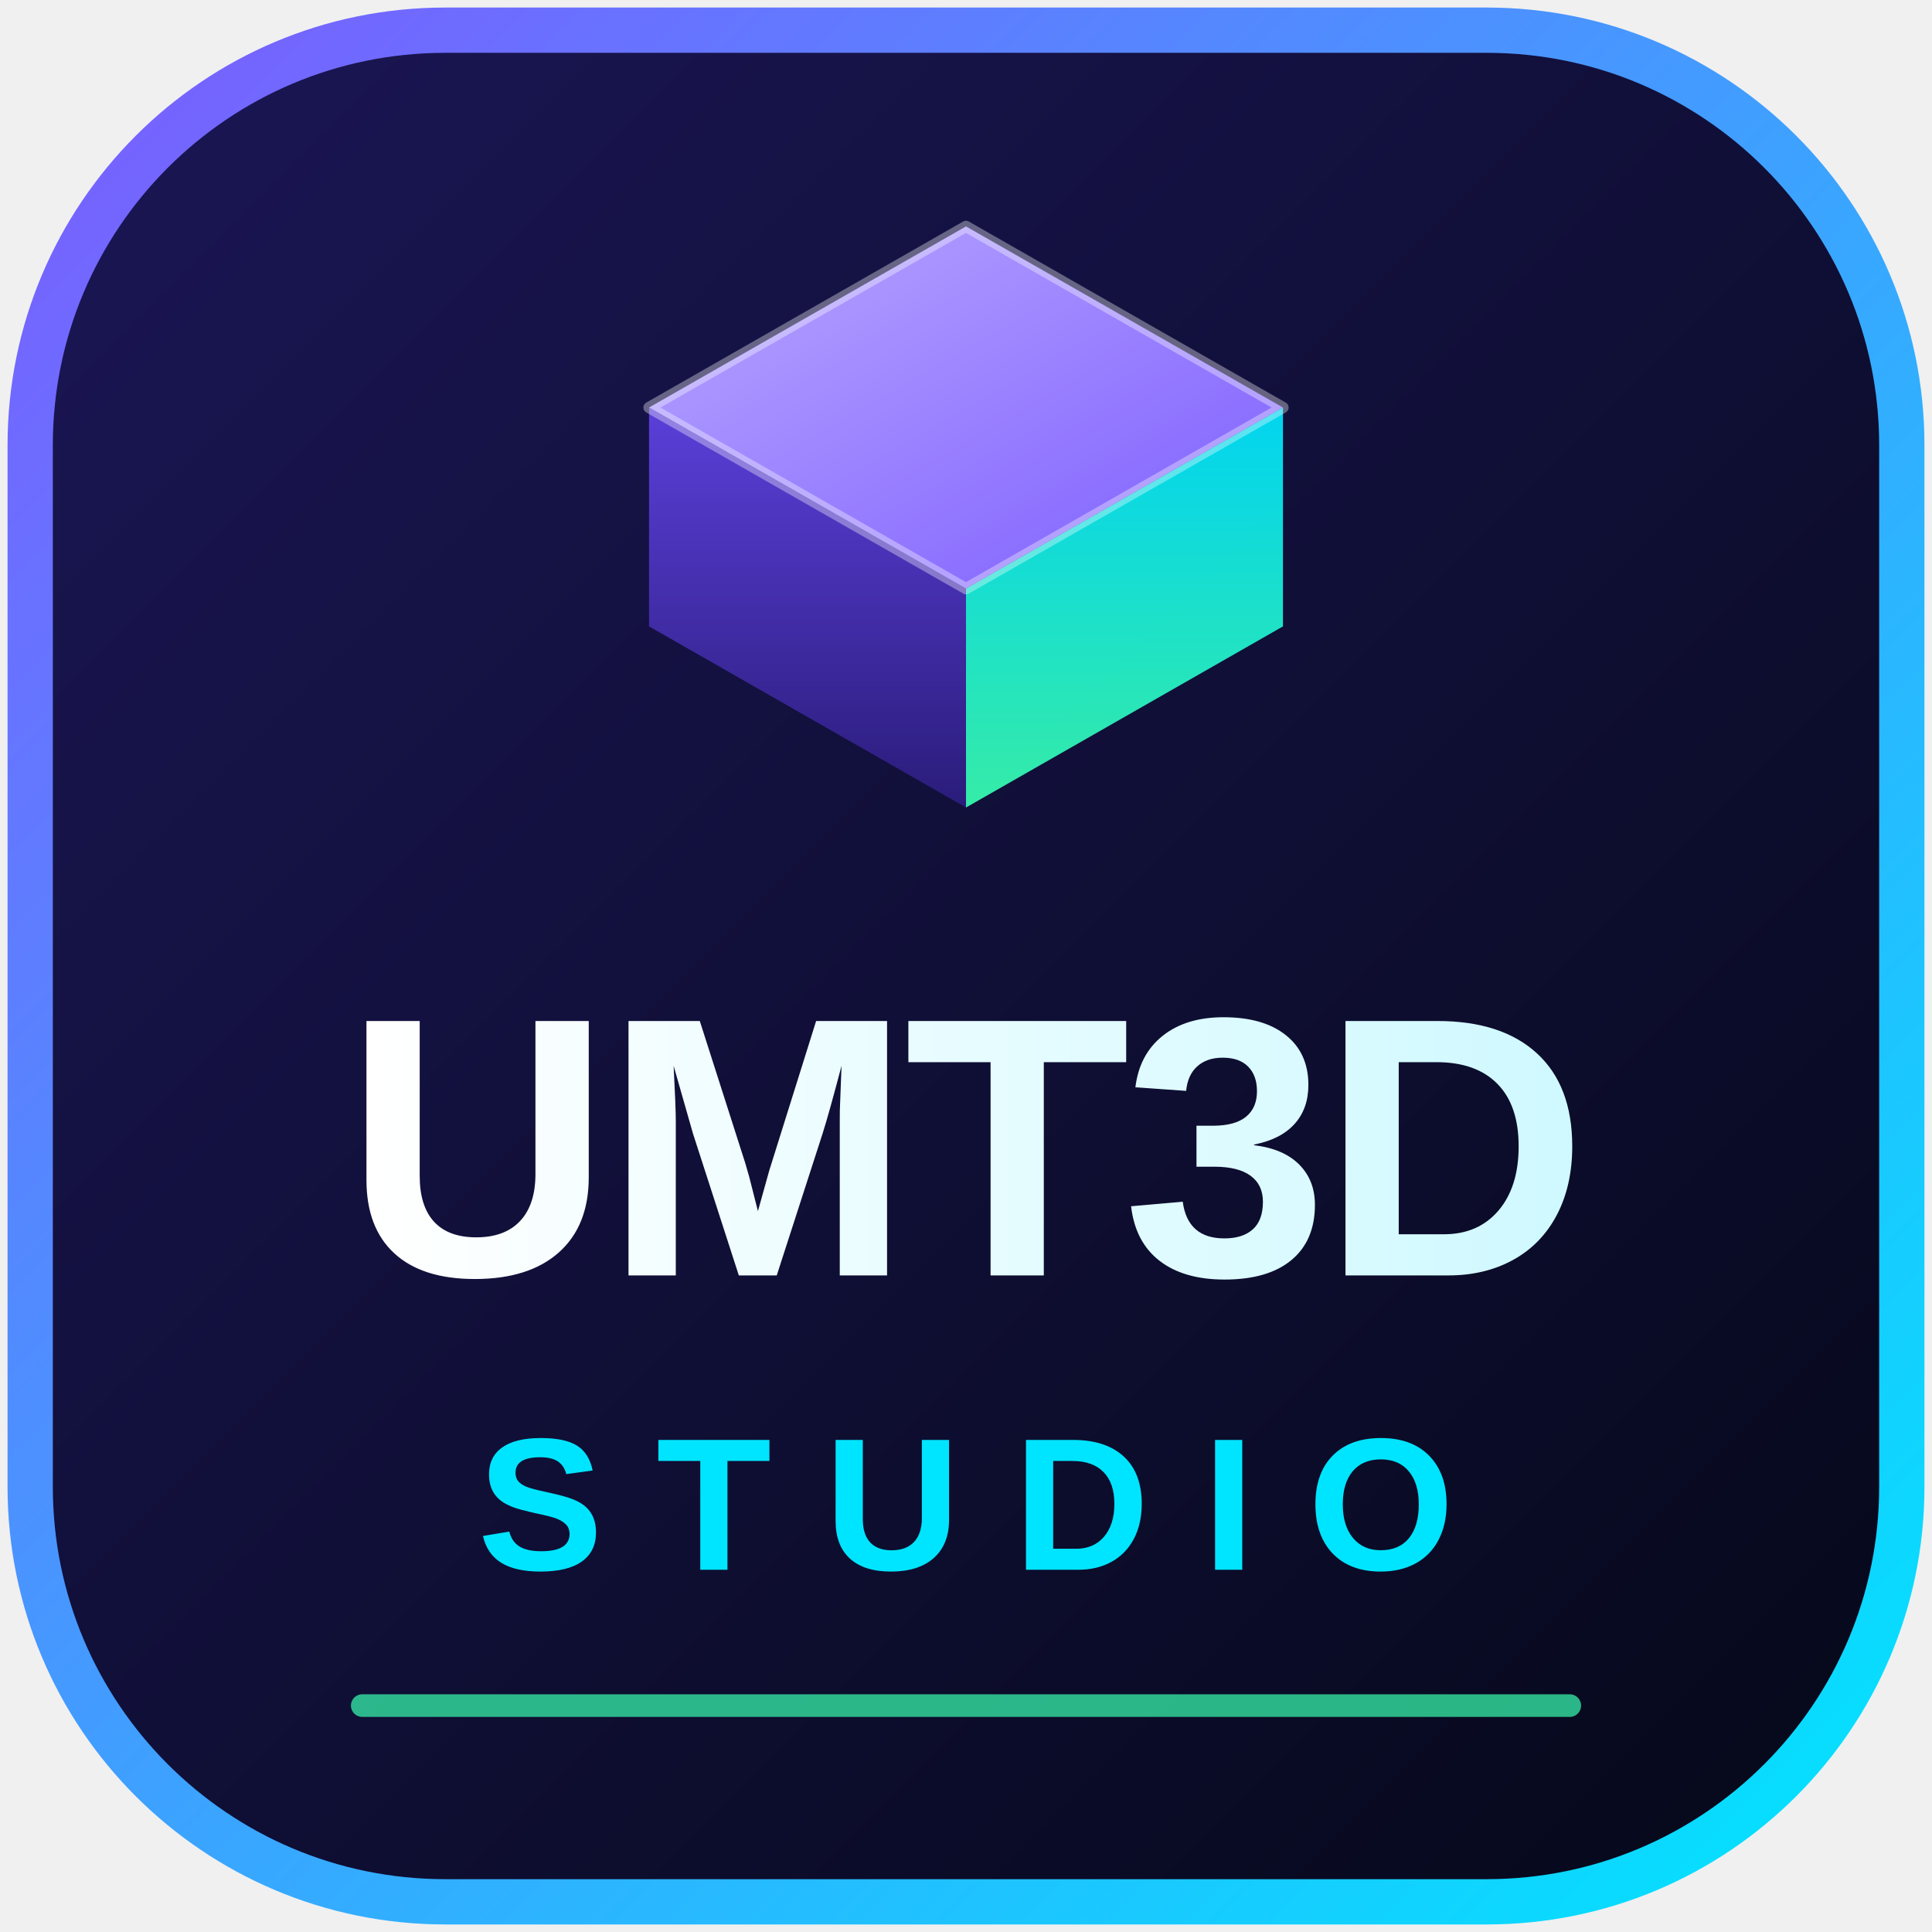
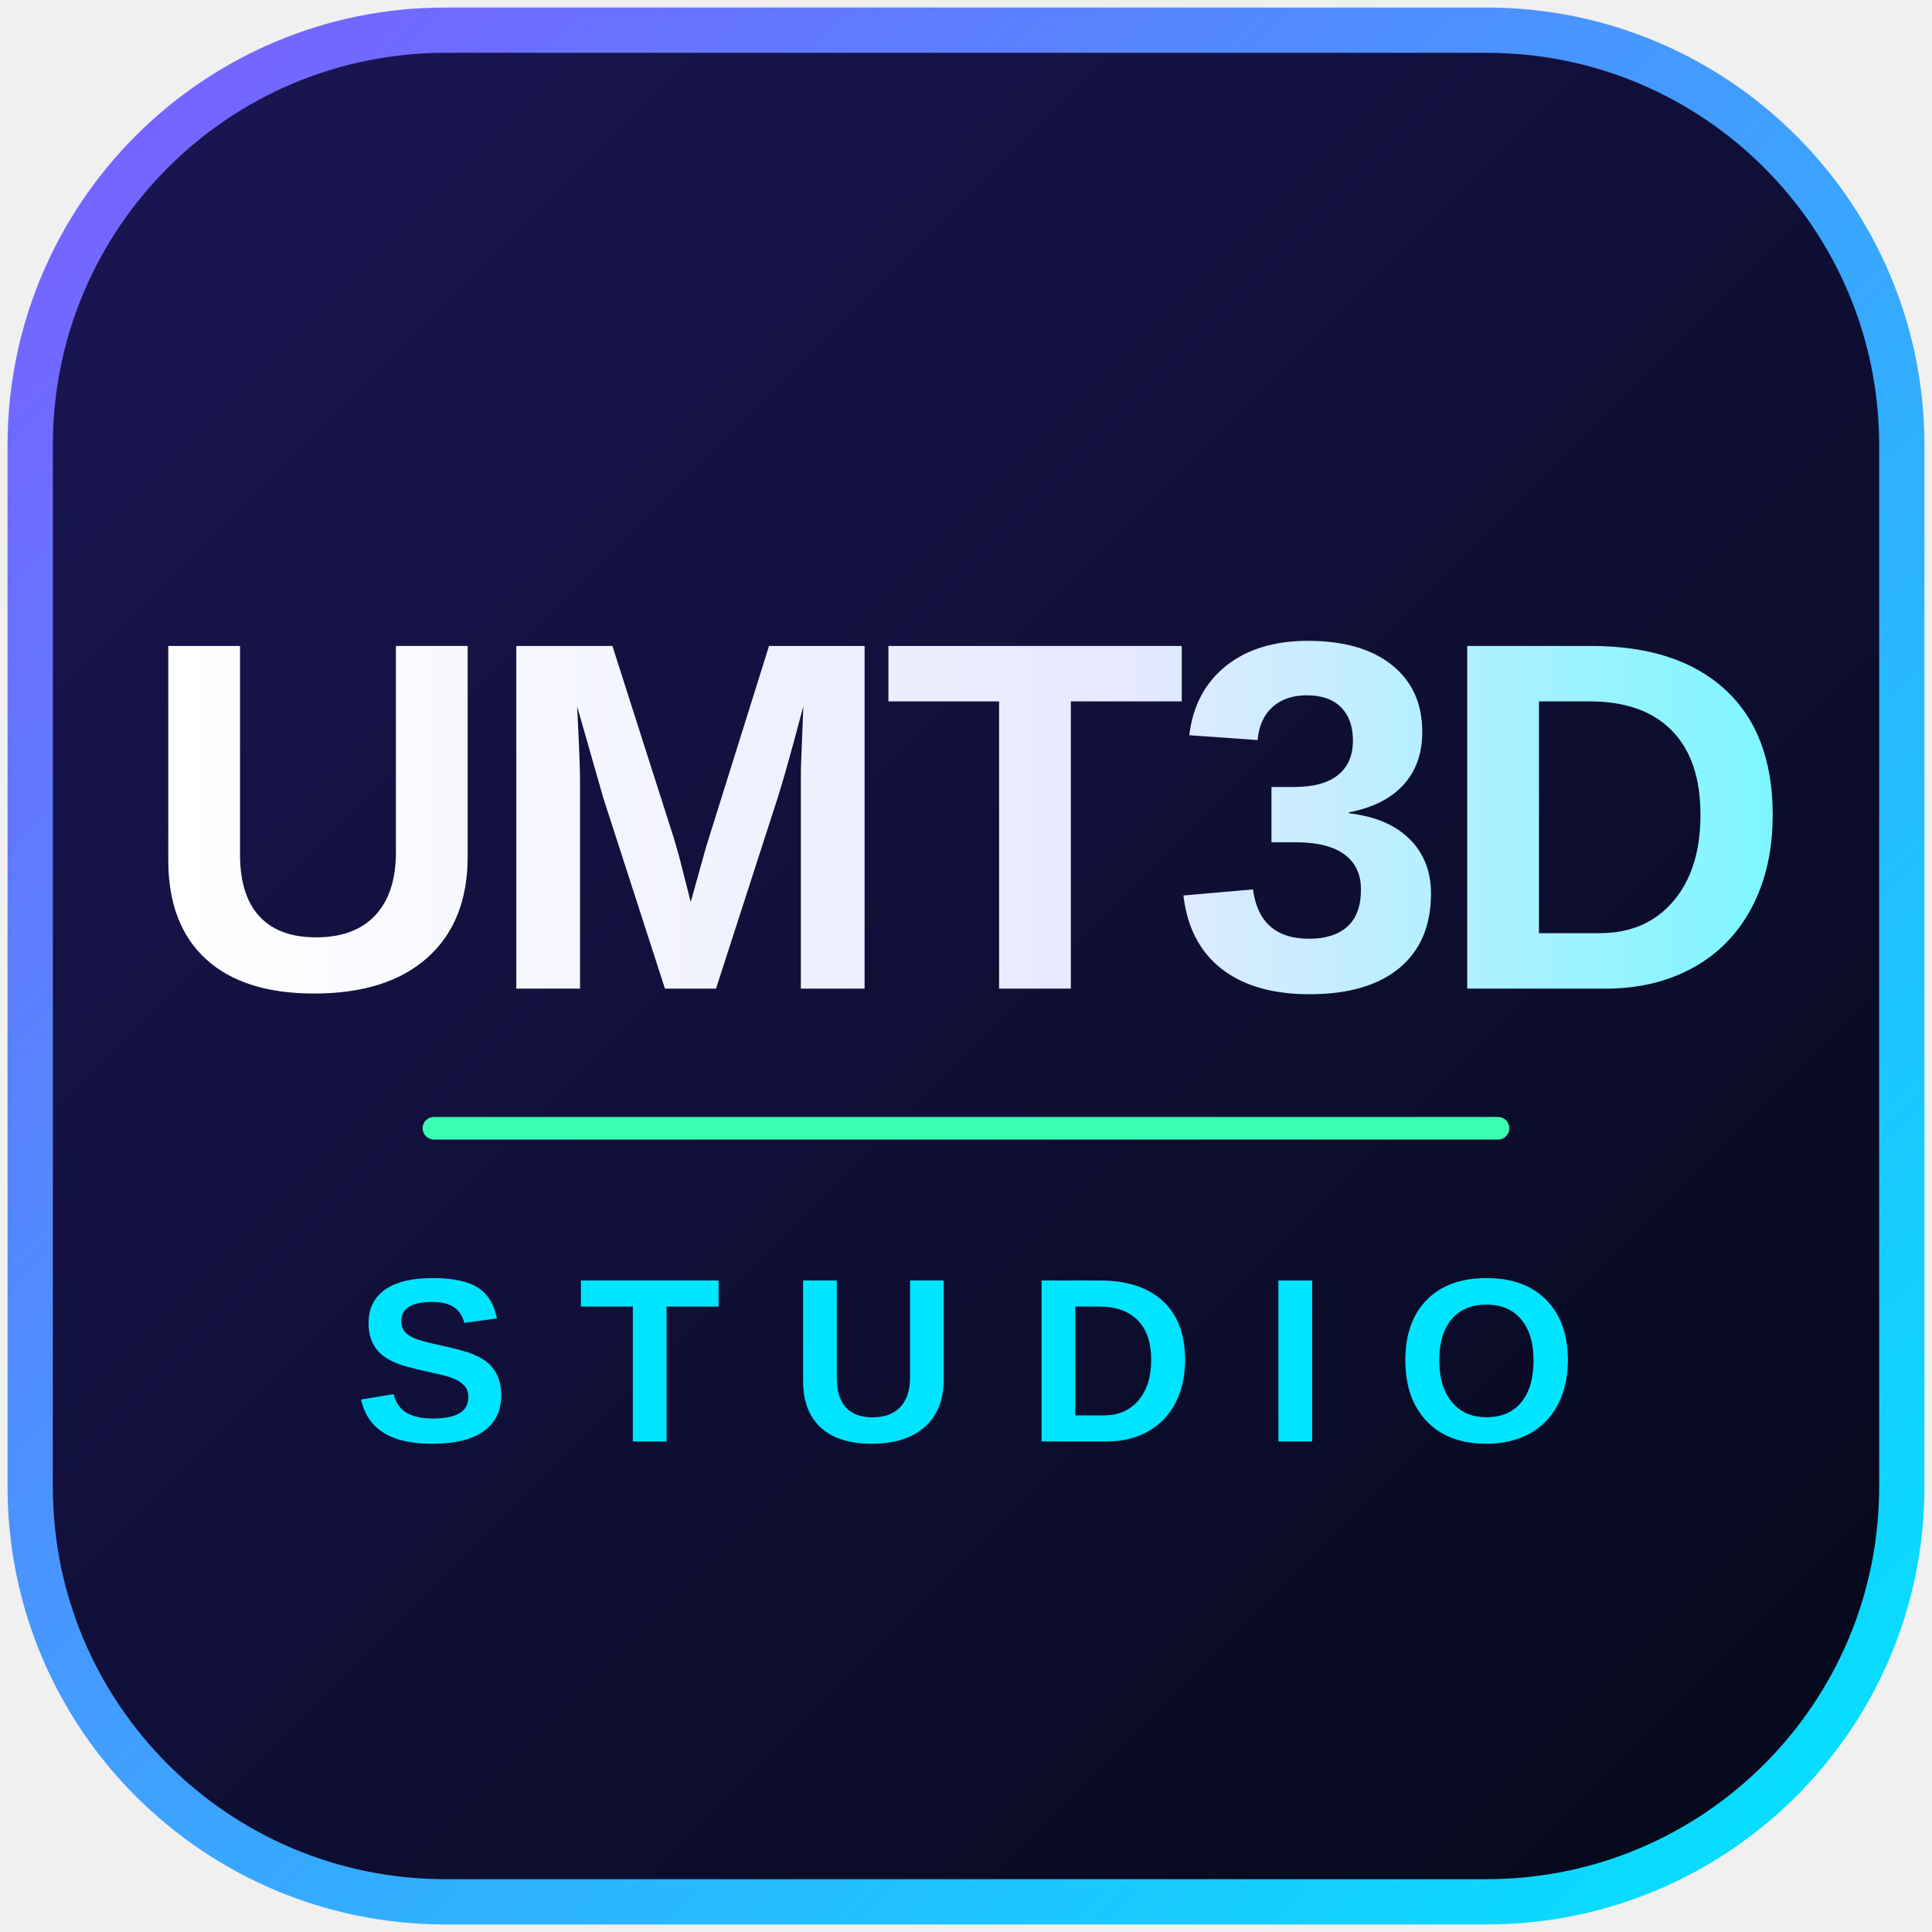
<svg xmlns="http://www.w3.org/2000/svg" viewBox="0 0 512 512" role="img" aria-label="Umt3D Studio">
  <defs>
    <linearGradient id="bg" x1="0" y1="0" x2="1" y2="1">
      <stop offset="0" stop-color="#1B1656" />
      <stop offset="1" stop-color="#050818" />
    </linearGradient>
    <linearGradient id="edge" x1="0" y1="0" x2="1" y2="1">
      <stop offset="0" stop-color="#7C5CFF" />
      <stop offset="1" stop-color="#00E5FF" />
    </linearGradient>
-     <linearGradient id="top" x1="0" y1="0" x2="1" y2="1">
-       <stop offset="0" stop-color="#B9A8FF" />
-       <stop offset="1" stop-color="#7C5CFF" />
-     </linearGradient>
-     <linearGradient id="left" x1="0" y1="0" x2="0" y2="1">
-       <stop offset="0" stop-color="#5B3FD9" />
-       <stop offset="1" stop-color="#2A1C7A" />
-     </linearGradient>
-     <linearGradient id="right" x1="0" y1="0" x2="0" y2="1">
-       <stop offset="0" stop-color="#00E5FF" />
-       <stop offset="1" stop-color="#39FFB0" />
-     </linearGradient>
    <linearGradient id="word" x1="0" y1="0" x2="1" y2="0">
      <stop offset="0" stop-color="#FFFFFF" />
-       <stop offset="1" stop-color="#CFF9FF" />
+       <stop offset="0.6" stop-color="#E6E9FF" />
+       <stop offset="1" stop-color="#7FF6FF" />
    </linearGradient>
  </defs>
  <rect x="8" y="8" width="496" height="496" rx="110" fill="url(#bg)" stroke="url(#edge)" stroke-width="12" />
-   <path d="M256 60 L340 108 L256 156 L172 108 Z" fill="url(#top)" />
-   <path d="M172 108 L256 156 L256 214 L172 166 Z" fill="url(#left)" />
-   <path d="M256 156 L340 108 L340 166 L256 214 Z" fill="url(#right)" opacity=".92" />
-   <path d="M256 60 L340 108 L256 156 L172 108 Z" fill="none" stroke="#fff" stroke-opacity=".35" stroke-width="3" stroke-linejoin="round" />
-   <text x="256" y="338" text-anchor="middle" font-family="Arial Black, Arial, Helvetica, sans-serif" font-weight="900" font-size="98" fill="url(#word)" letter-spacing="-2">UMT3D</text>
-   <text x="256" y="416" text-anchor="middle" font-family="Arial, Helvetica, sans-serif" font-weight="700" font-size="50" fill="#00E5FF" letter-spacing="14">STUDIO</text>
-   <path d="M96 452 L416 452" stroke="#39FFB0" stroke-width="6" stroke-linecap="round" opacity=".7" />
+   <text x="256" y="262" text-anchor="middle" font-family="Arial Black, Arial, Helvetica, sans-serif" font-weight="900" font-size="132" fill="url(#word)" letter-spacing="-4">UMT3D</text>
+   <rect x="112" y="296" width="288" height="6" rx="3" fill="#39FFB0" />
+   <text x="256" y="382" text-anchor="middle" font-family="Arial, Helvetica, sans-serif" font-weight="700" font-size="62" fill="#00E5FF" letter-spacing="18">STUDIO</text>
</svg>
